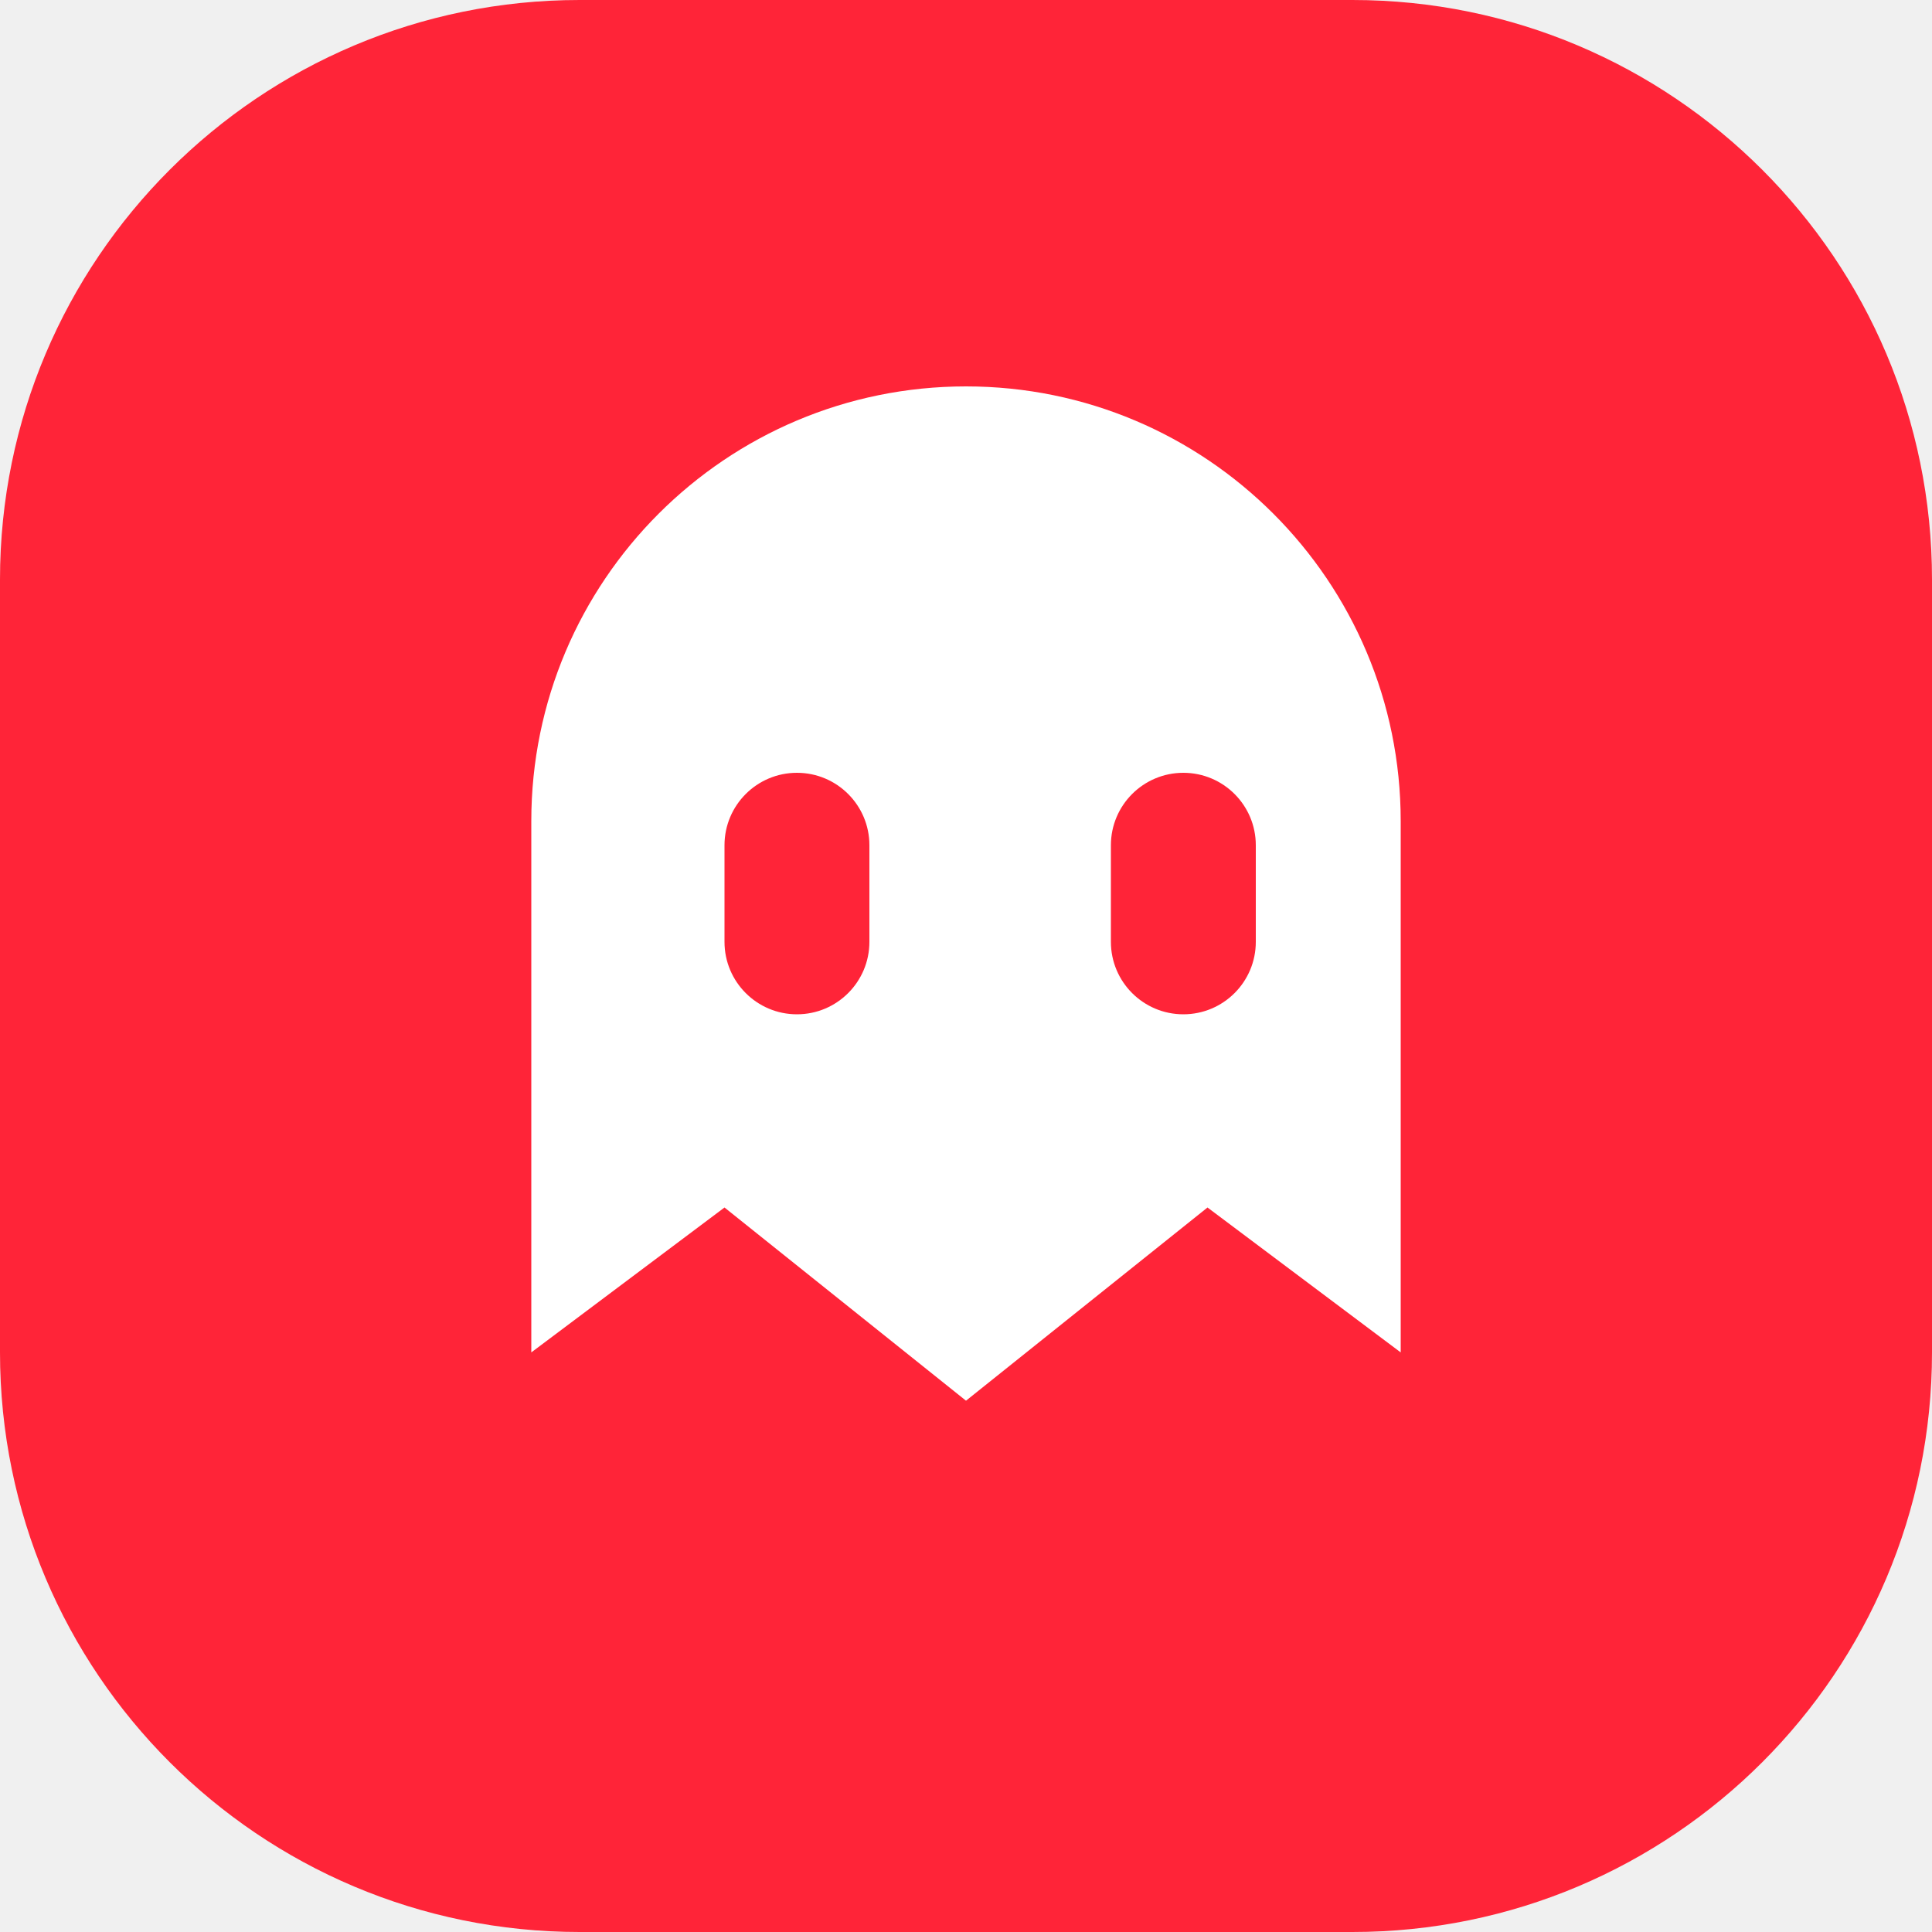
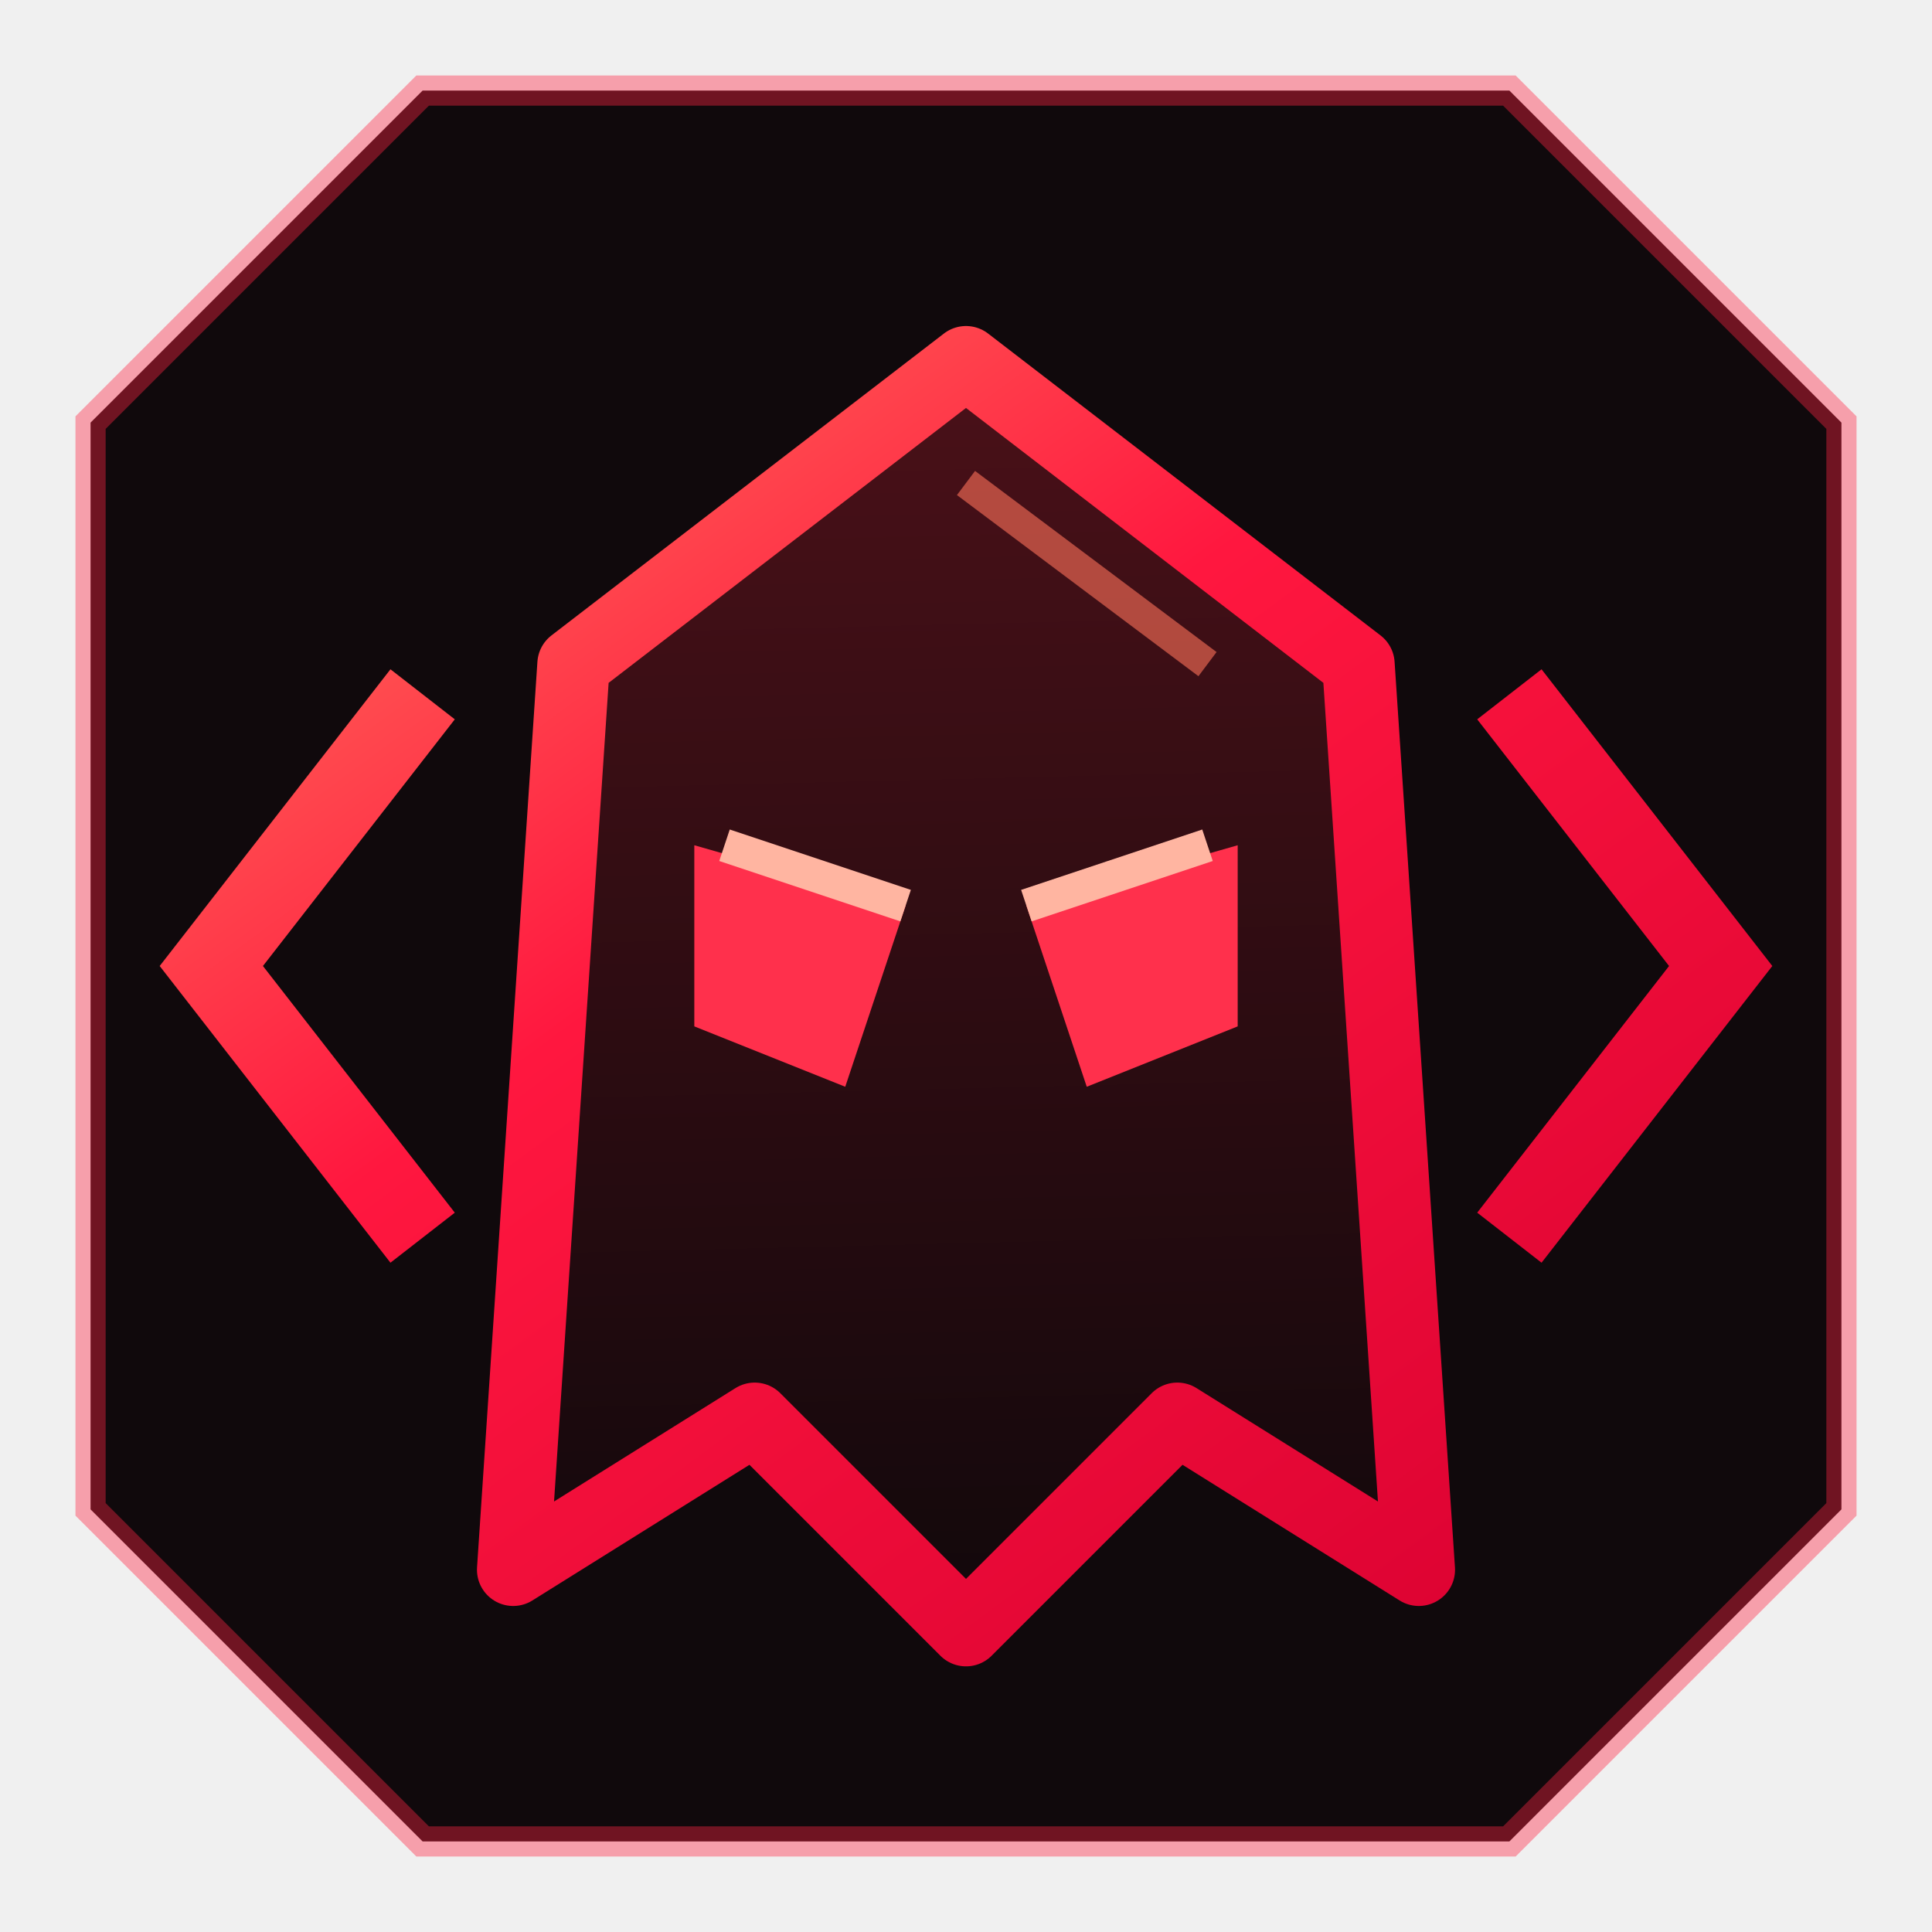
- <svg xmlns="http://www.w3.org/2000/svg" viewBox="0 0 40 40">
-   <rect width="40" height="40" rx="12" fill="#ff2438" />
-   <path d="M11 28V17a9 9 0 0 1 18 0v11l-4-3-5 4-5-4z" fill="#fff" />
-   <rect x="15" y="16" width="3" height="5" rx="1.5" fill="#ff2438" />
-   <rect x="23" y="16" width="3" height="5" rx="1.5" fill="#ff2438" />
+ <svg xmlns="http://www.w3.org/2000/svg" viewBox="0 0 64 64" fill="none">
+   <defs>
+     <linearGradient id="e" x1="14" y1="9" x2="50" y2="58" gradientUnits="userSpaceOnUse">
+       <stop stop-color="#ff735b" />
+       <stop offset=".38" stop-color="#ff173f" />
+       <stop offset="1" stop-color="#d90031" />
+     </linearGradient>
+     <linearGradient id="h" x1="31" y1="13" x2="32" y2="54" gradientUnits="userSpaceOnUse">
+       <stop stop-color="#491018" />
+       <stop offset="1" stop-color="#11080b" />
+     </linearGradient>
+   </defs>
+   <path d="M14 3h36l11 11v36L50 61H14L3 50V14L14 3Z" fill="#10090c" stroke="#ff2744" stroke-opacity=".4" />
+   <path d="m14 23-7 9 7 9M50 23l7 9-7 9" stroke="url(#e)" stroke-width="2.7" />
+   <path d="m32 12 13 10 2 30-8-5-7 7-7-7-8 5 2-30 13-10Z" fill="url(#h)" stroke="url(#e)" stroke-width="2.4" stroke-linejoin="round" />
+   <path d="m23 28 7 2-2 6-5-2v-6Zm18 0-7 2 2 6 5-2v-6Z" fill="#ff304c" />
+   <path d="m24 28 6 2M40 28l-6 2" stroke="#ffb5a1" stroke-width="1.1" />
+   <path d="m32 16 8 6" stroke="#ff725b" stroke-opacity=".6" />
</svg>
